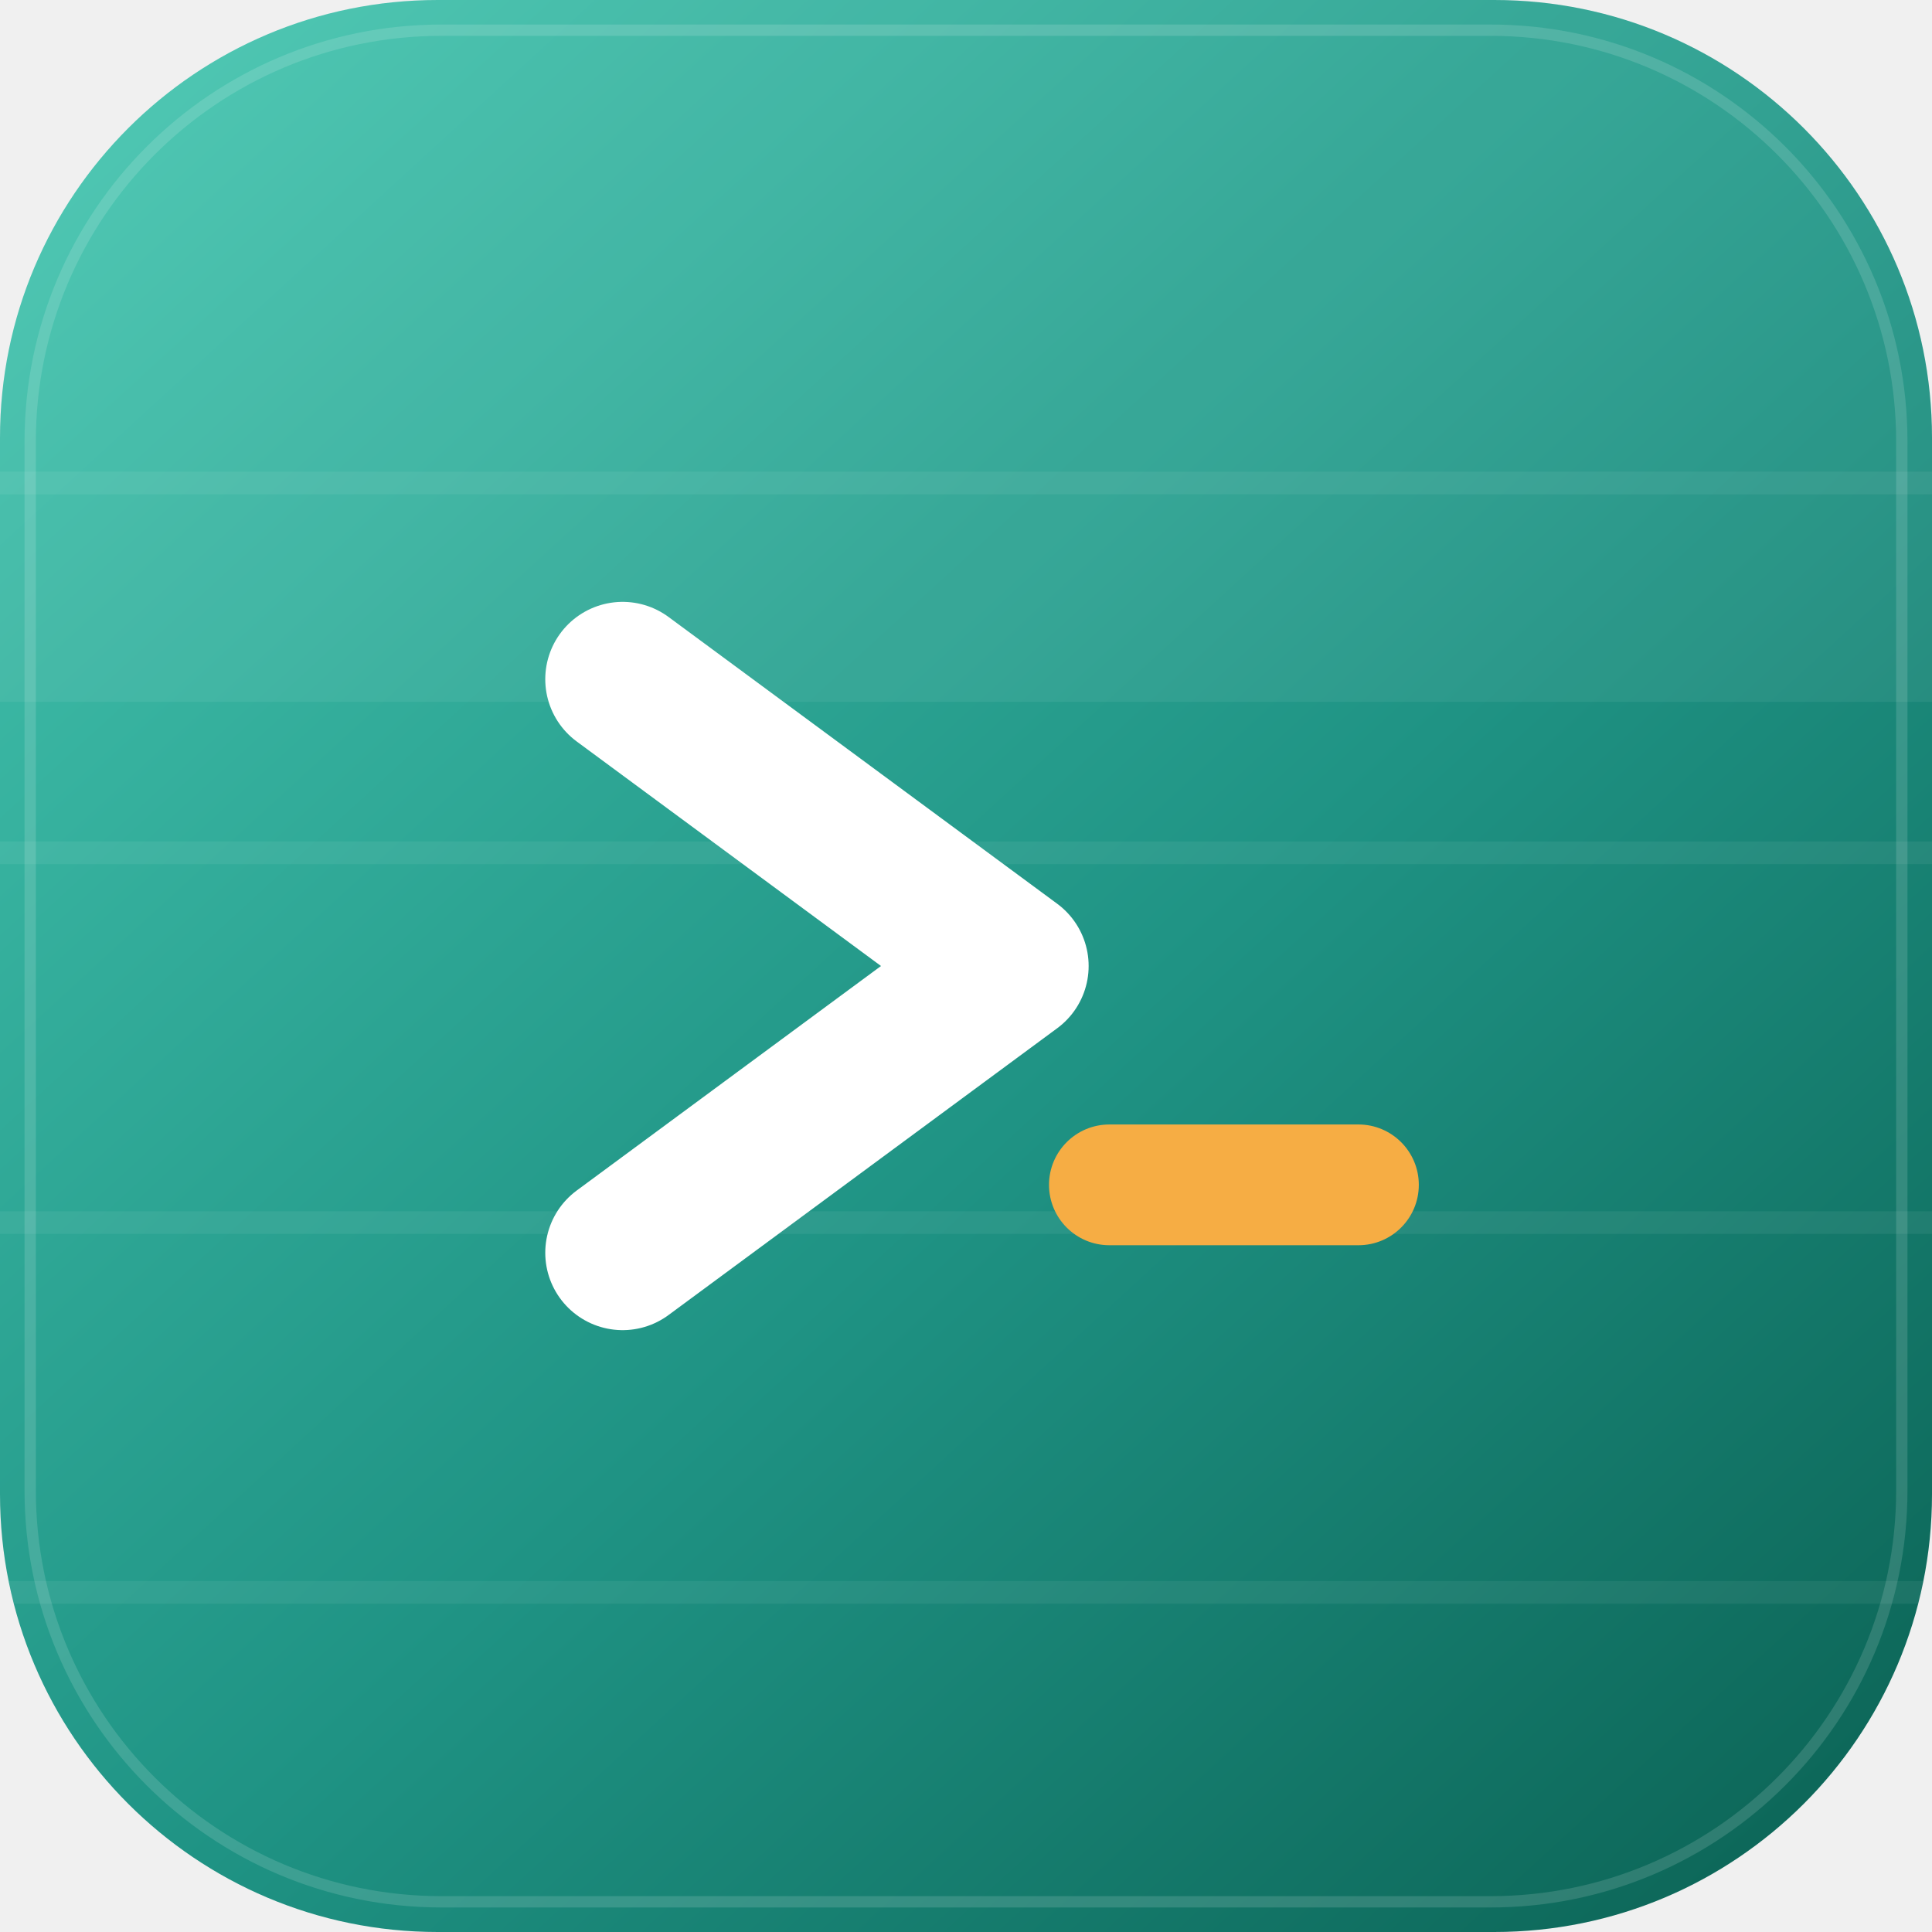
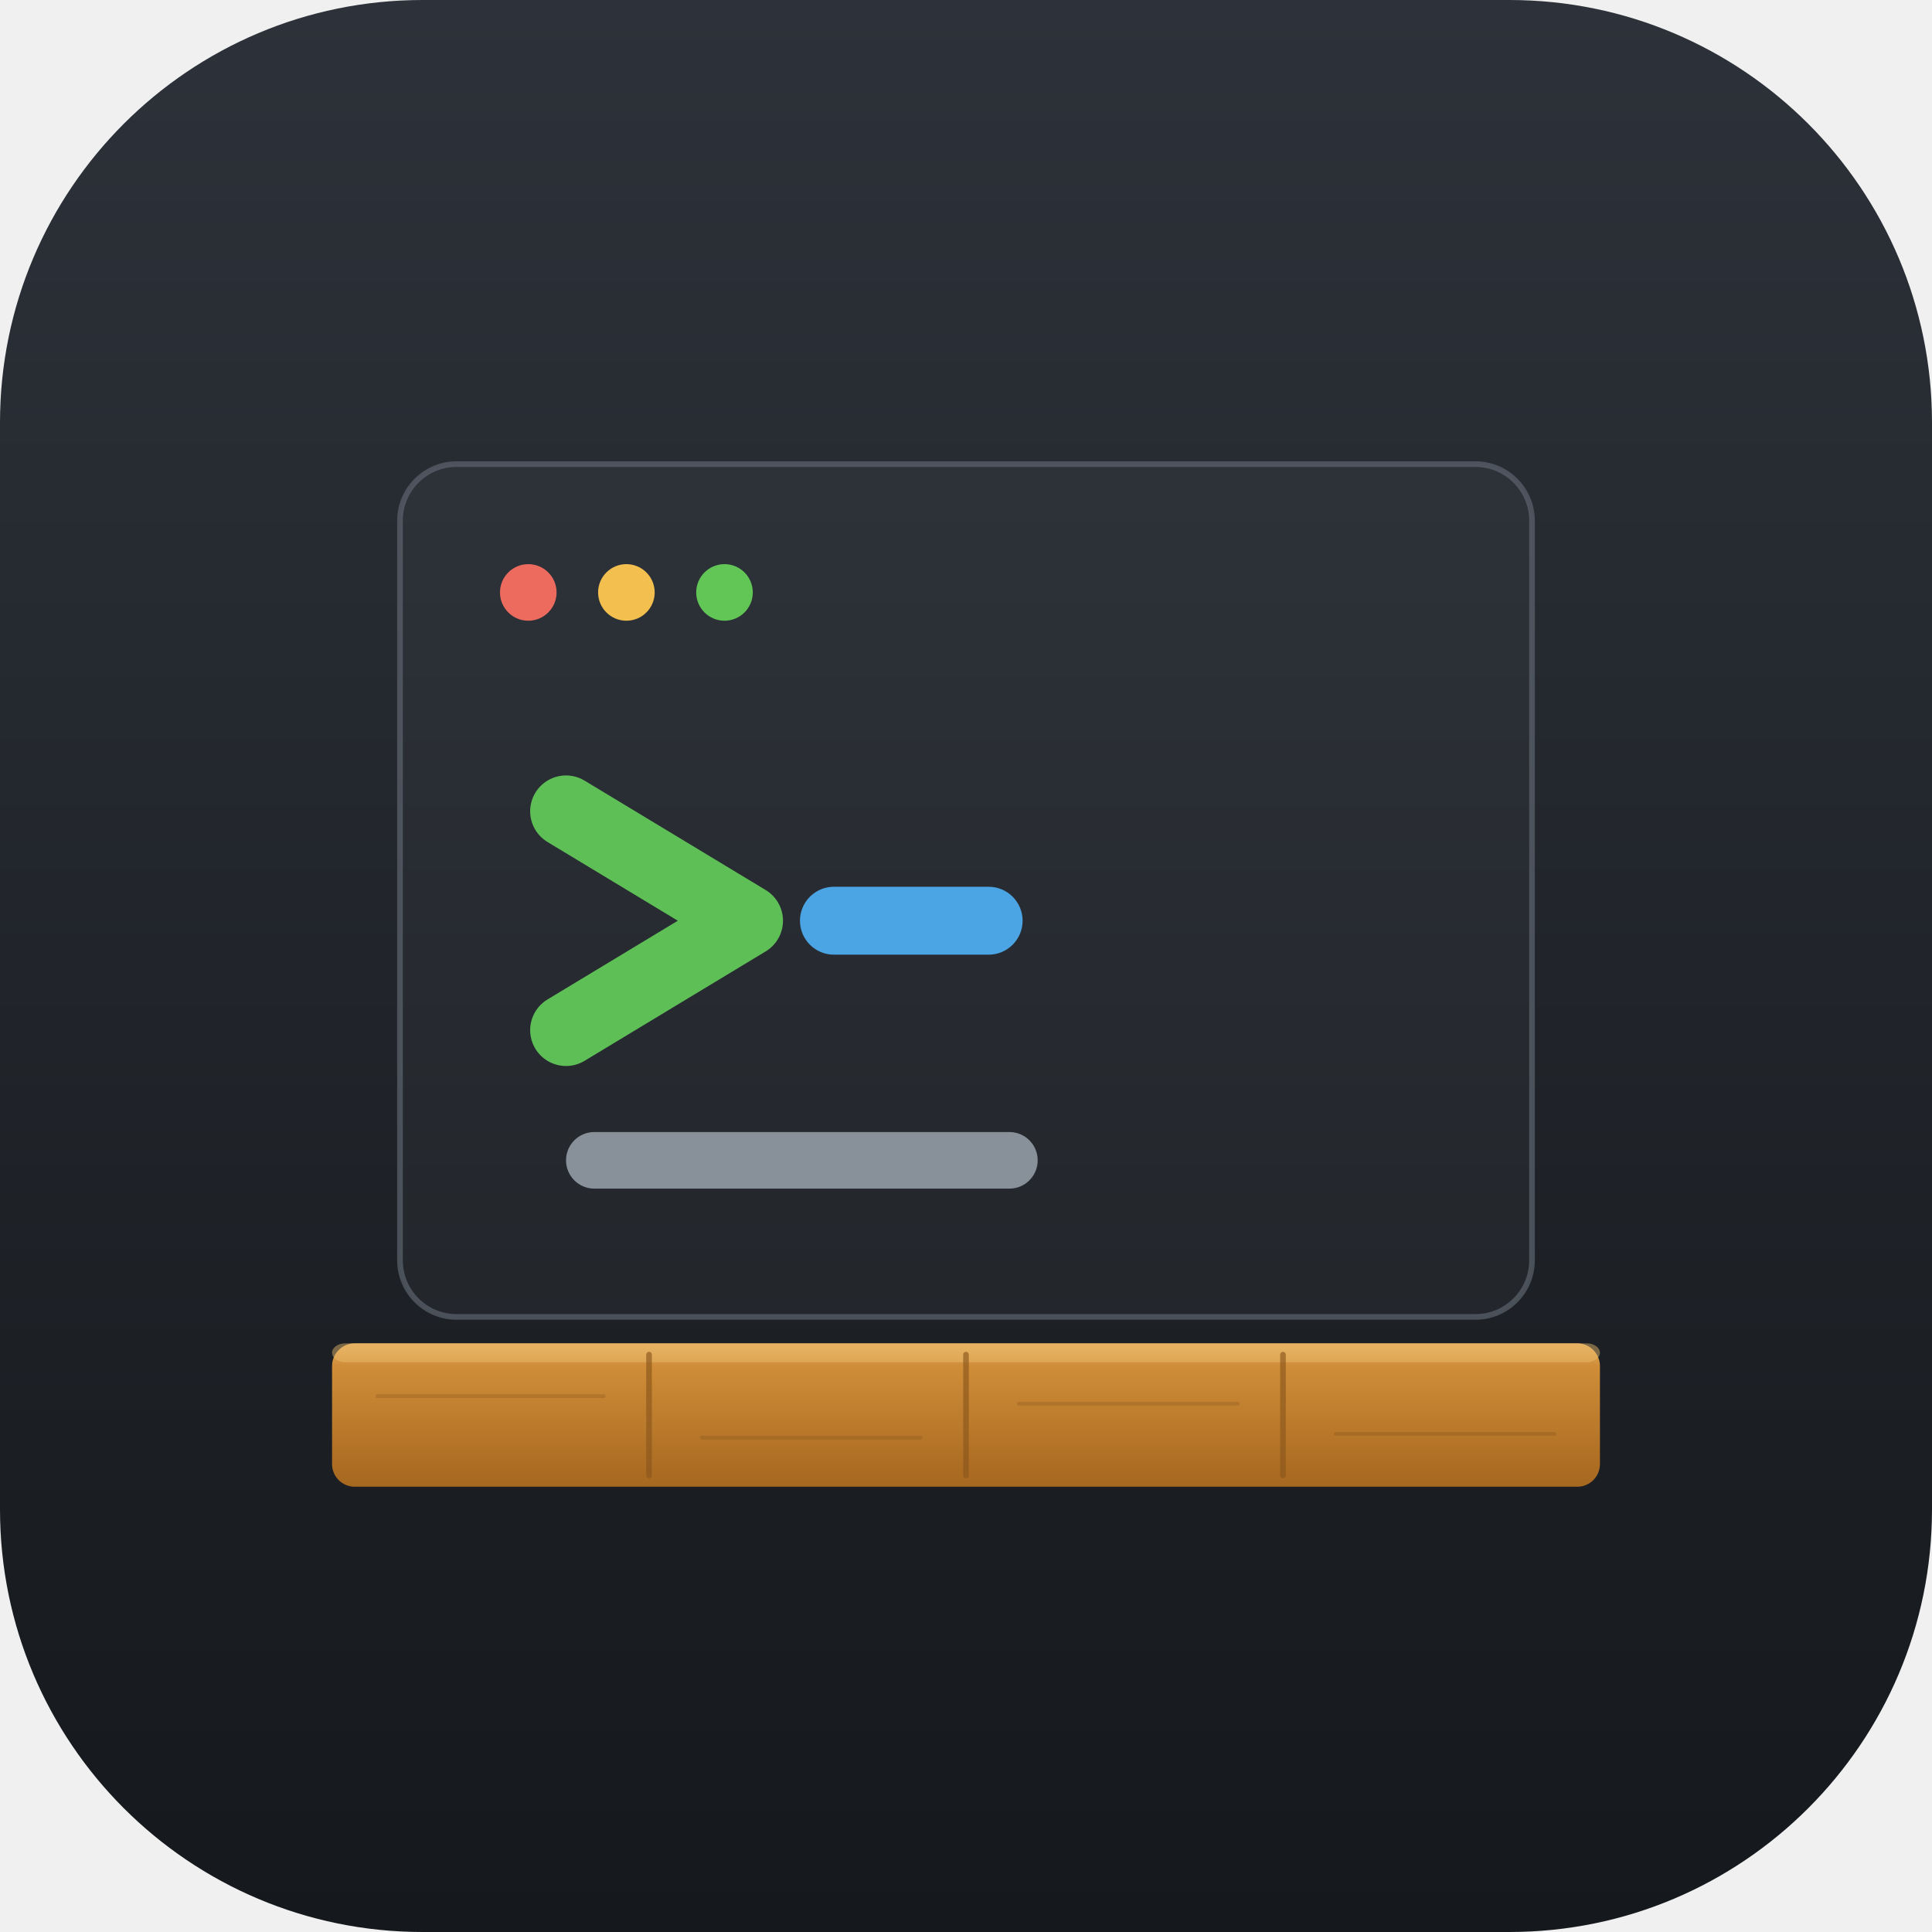
<svg xmlns="http://www.w3.org/2000/svg" width="1024" height="1024" viewBox="0 0 1024 1024">
  <defs>
-     <linearGradient id="bg" x1="80" y1="40" x2="960" y2="1000" gradientUnits="userSpaceOnUse">
-       <stop offset="0" stop-color="#43c2ad" />
-       <stop offset="0.55" stop-color="#1f9384" />
-       <stop offset="1" stop-color="#0c6557" />
+     <linearGradient id="bg" x1="0" y1="0" x2="0" y2="1024" gradientUnits="userSpaceOnUse">
+       <stop offset="0" stop-color="#2d323a" />
+       <stop offset="1" stop-color="#15181c" />
    </linearGradient>
-     <clipPath id="tile">
-       <rect x="0" y="0" width="1024" height="1024" rx="232" />
-     </clipPath>
+     <linearGradient id="wood" x1="0" y1="712" x2="0" y2="788" gradientUnits="userSpaceOnUse">
+       <stop offset="0" stop-color="#e2ab59" />
+       <stop offset="0.16" stop-color="#cf8d38" />
+       <stop offset="1" stop-color="#a6671f" />
+     </linearGradient>
  </defs>
-   <rect x="0" y="0" width="1024" height="1024" rx="232" fill="url(#bg)" />
-   <g clip-path="url(#tile)">
-     <g fill="#ffffff" opacity="0.06">
-       <rect x="-20" y="250" width="1064" height="12" />
-       <rect x="-20" y="446" width="1064" height="12" />
-       <rect x="-20" y="642" width="1064" height="12" />
-       <rect x="-20" y="838" width="1064" height="12" />
-     </g>
-     <rect x="0" y="0" width="1024" height="372" fill="#ffffff" opacity="0.06" />
+   <rect width="1024" height="1024" rx="224" fill="url(#bg)" />
+   <rect x="212" y="246" width="600" height="452" rx="30" fill="#ffffff" fill-opacity="0.03" stroke="#5d646e" stroke-width="3" stroke-opacity="0.7" />
+   <circle cx="280" cy="314" r="15" fill="#ec6a5e" />
+   <circle cx="332" cy="314" r="15" fill="#f3bf4f" />
+   <circle cx="384" cy="314" r="15" fill="#61c655" />
+   <path d="M300 430 L396 488 L300 546" fill="none" stroke="#5fbf57" stroke-width="38" stroke-linecap="round" stroke-linejoin="round" />
+   <rect x="424" y="470" width="118" height="36" rx="18" fill="#4ba4e3" />
+   <rect x="300" y="600" width="250" height="30" rx="15" fill="#889099" />
+   <rect x="176" y="712" width="672" height="76" rx="12" fill="url(#wood)" />
+   <rect x="176" y="712" width="672" height="10" rx="7" fill="#eebf73" fill-opacity="0.45" />
+   <g stroke="#8a561d" stroke-width="3" stroke-opacity="0.65" stroke-linecap="round">
+     <line x1="344" y1="718" x2="344" y2="782" />
+     <line x1="512" y1="718" x2="512" y2="782" />
+     <line x1="680" y1="718" x2="680" y2="782" />
  </g>
-   <rect x="16" y="16" width="992" height="992" rx="218" fill="none" stroke="#ffffff" stroke-opacity="0.14" stroke-width="6" />
-   <path d="M330 360 L536 512 L330 664" fill="none" stroke="#ffffff" stroke-width="82" stroke-linecap="round" stroke-linejoin="round" />
-   <rect x="556" y="596" width="196" height="64" rx="32" fill="#f6ad44" />
+   <g stroke="#7d4f1b" stroke-width="2" stroke-opacity="0.28" stroke-linecap="round">
+     <line x1="200" y1="740" x2="320" y2="740" />
+     <line x1="372" y1="762" x2="488" y2="762" />
+     <line x1="540" y1="744" x2="656" y2="744" />
+     <line x1="708" y1="760" x2="824" y2="760" />
+   </g>
</svg>
